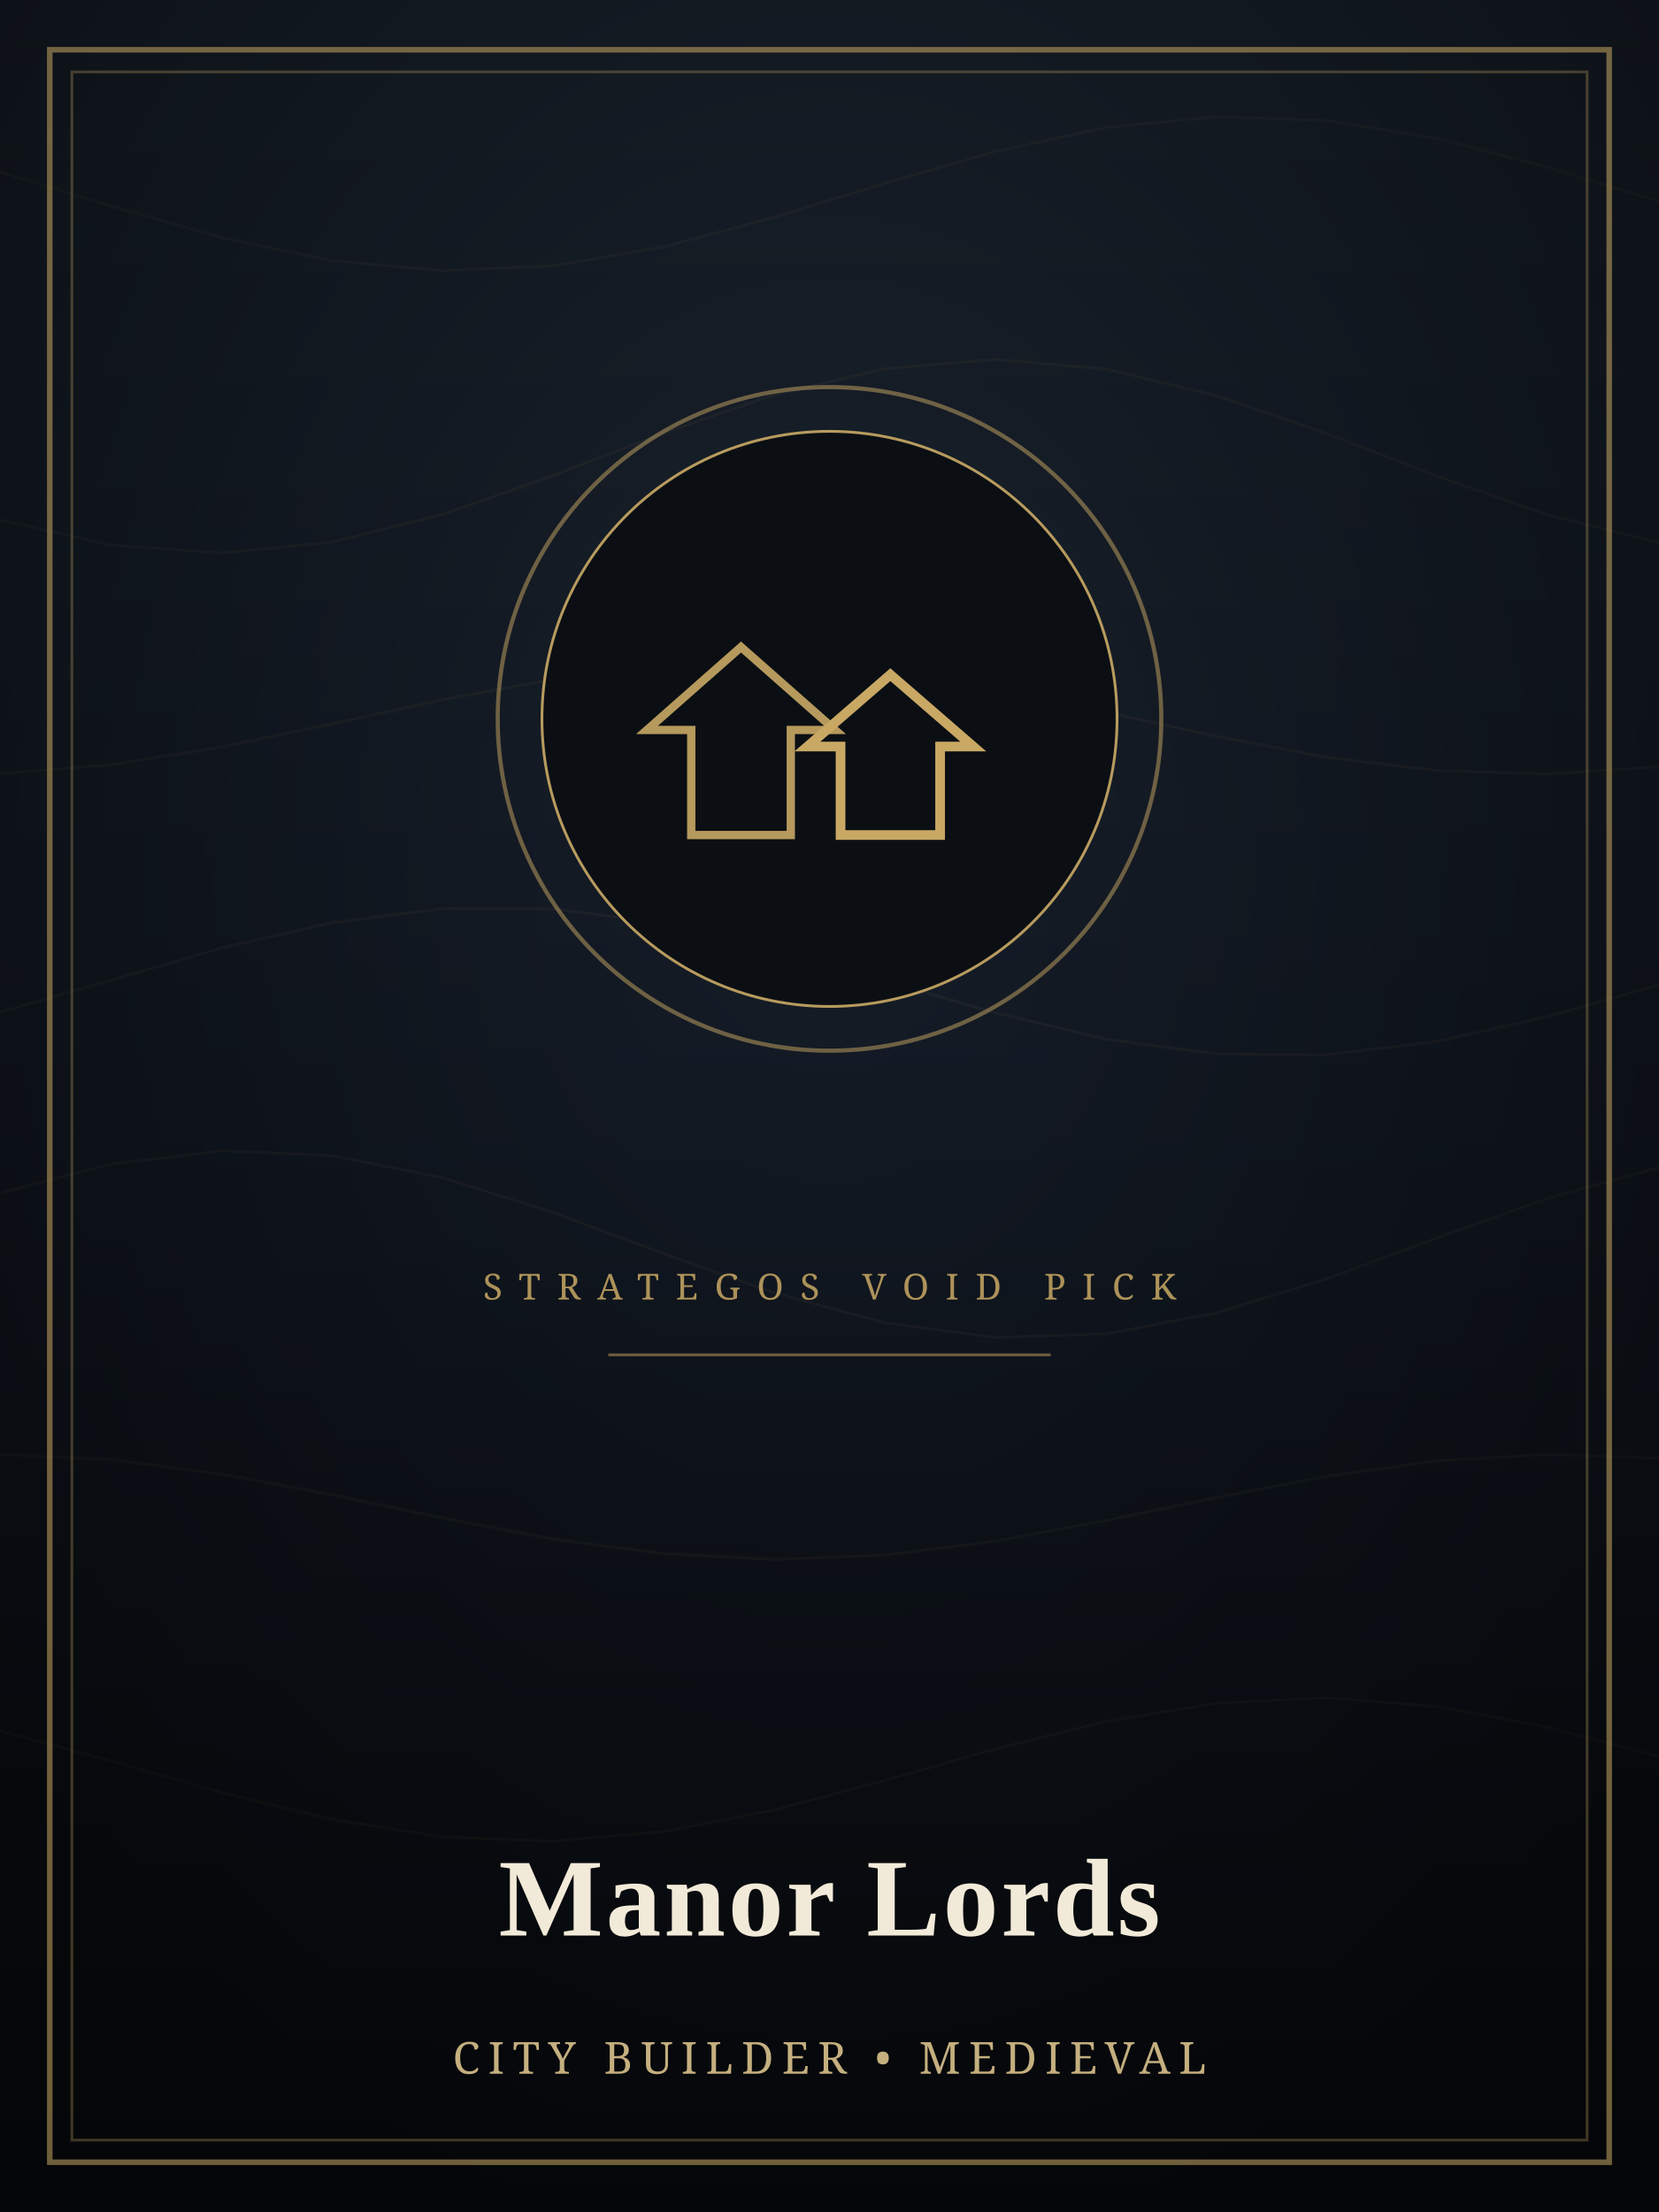
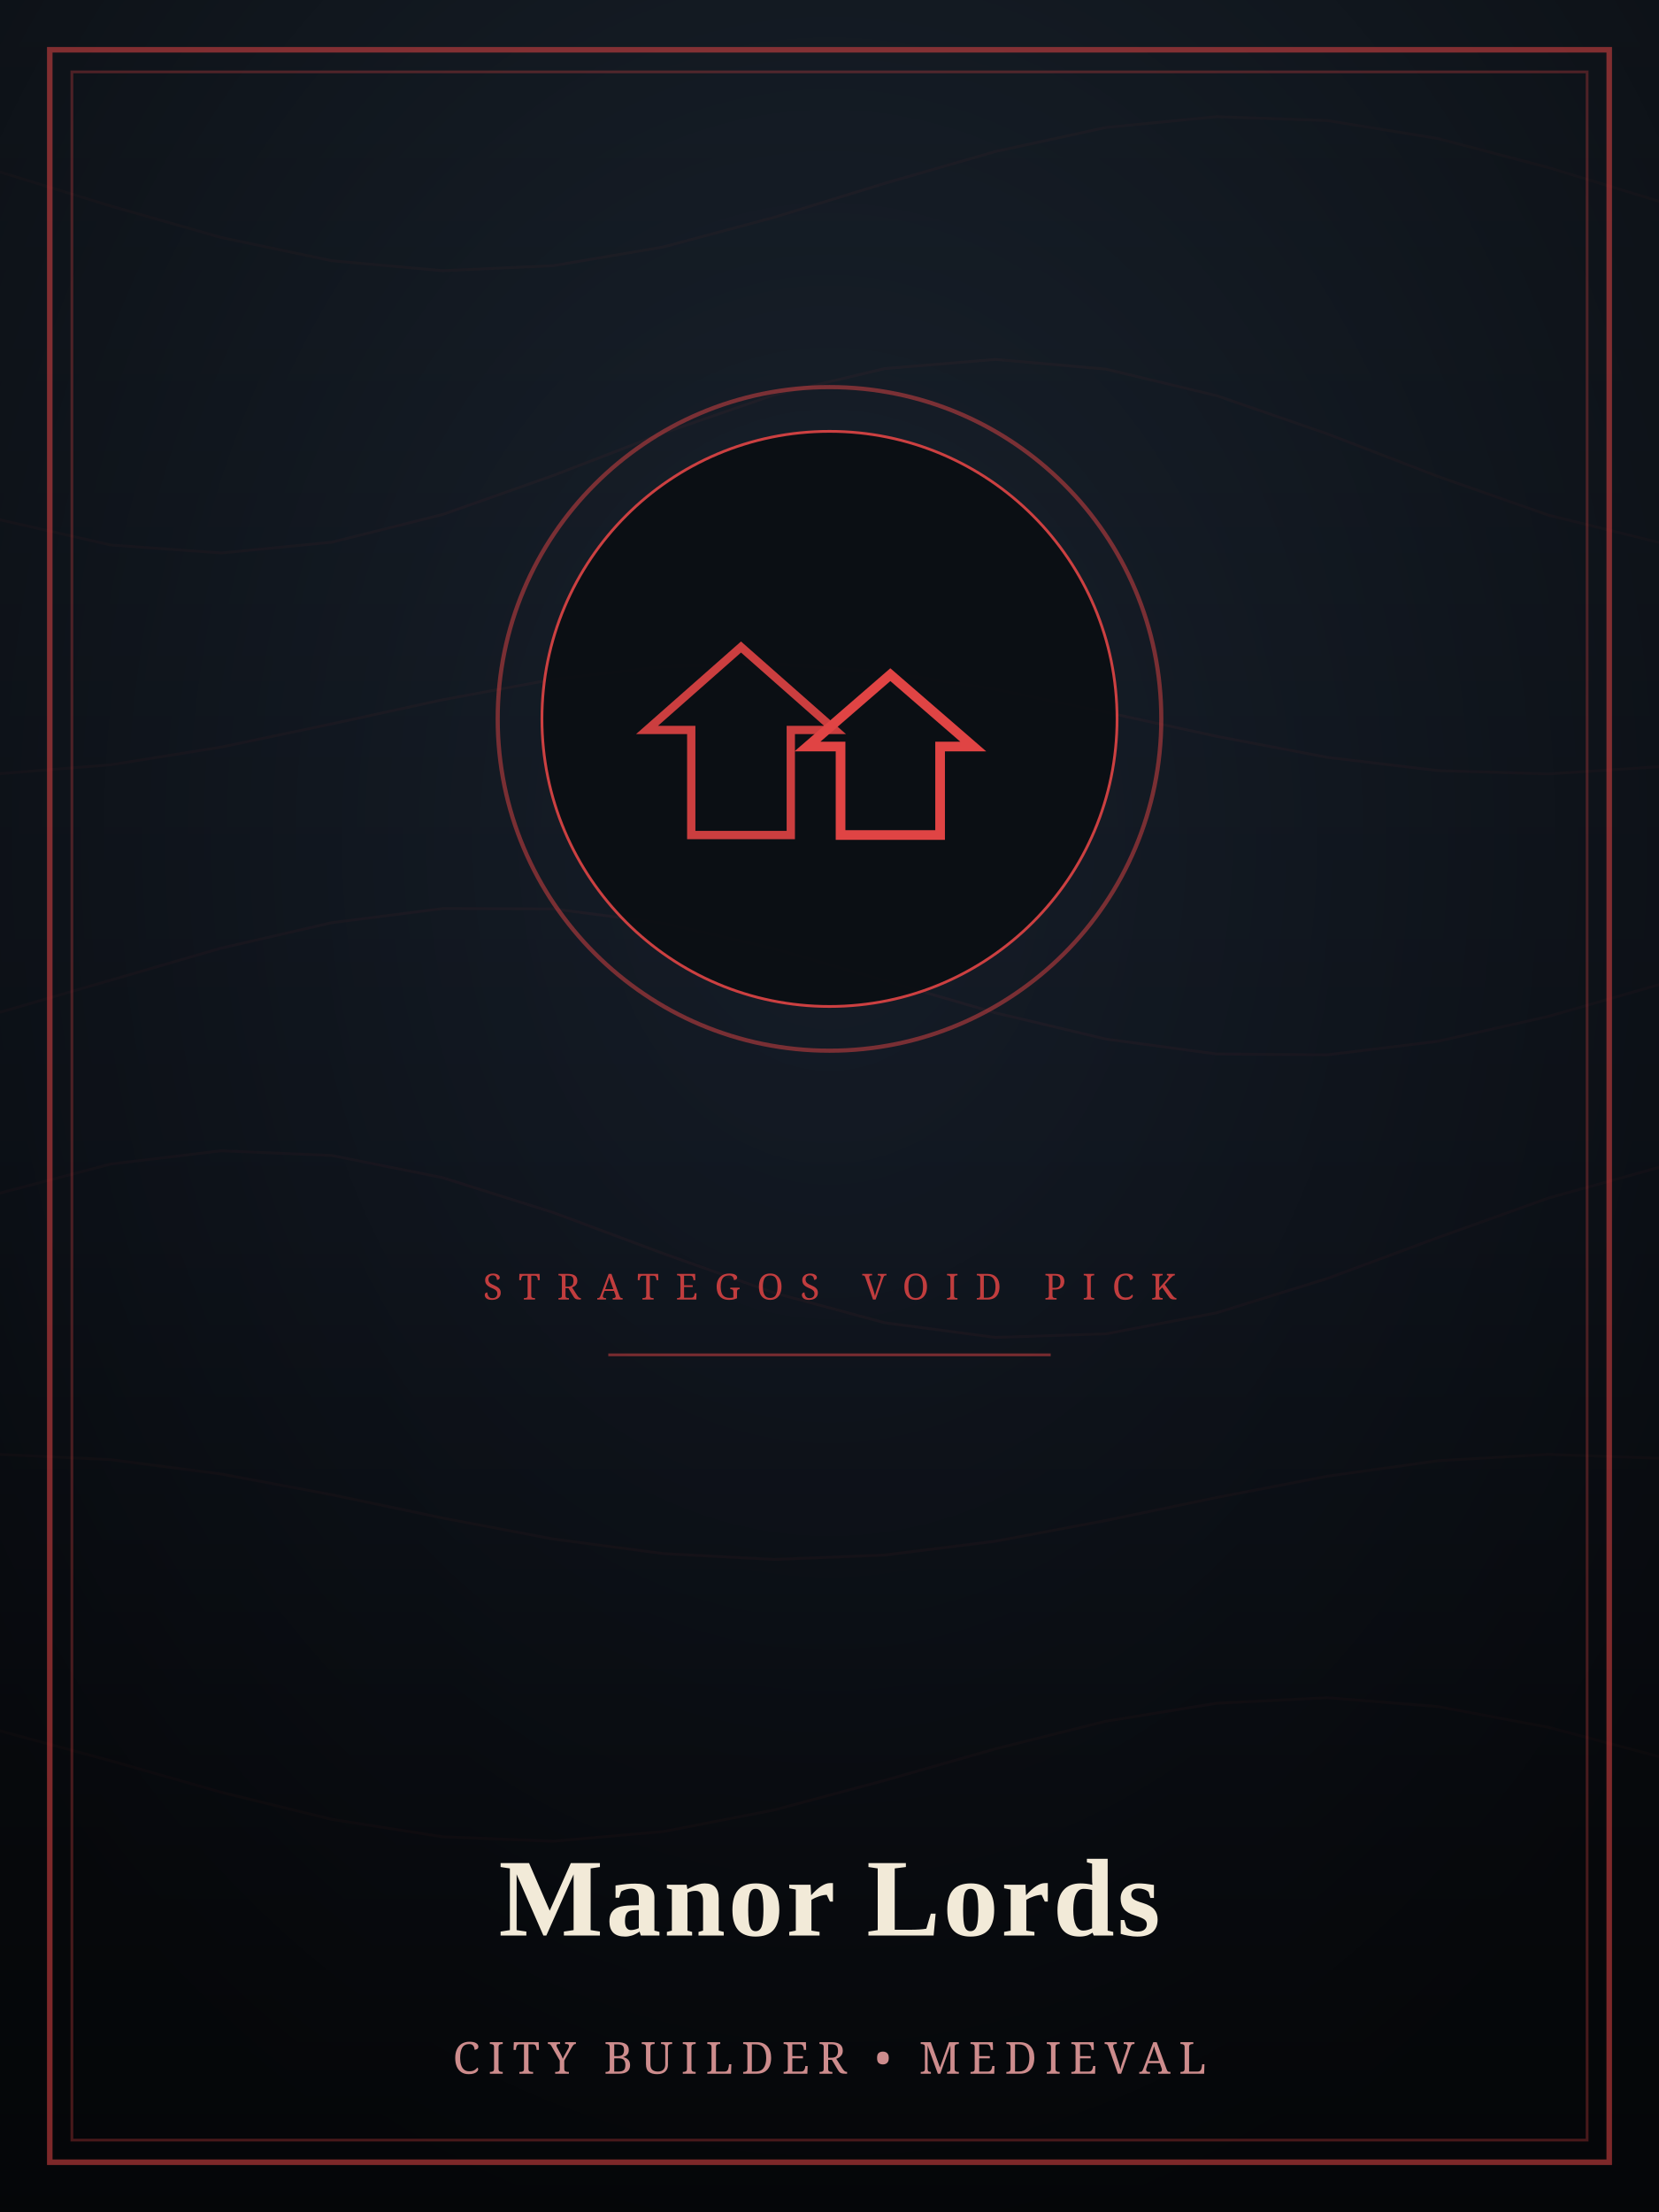
<svg xmlns="http://www.w3.org/2000/svg" width="600" height="800" viewBox="0 0 600 800">
  <defs>
    <linearGradient id="bg10" x1="0" y1="0" x2="0" y2="1">
      <stop offset="0%" stop-color="#1c2632" />
      <stop offset="55%" stop-color="#141b26" />
      <stop offset="100%" stop-color="#0a0d12" />
    </linearGradient>
    <radialGradient id="vg10" cx="50%" cy="38%" r="65%">
      <stop offset="0%" stop-color="#000000" stop-opacity="0" />
      <stop offset="100%" stop-color="#000000" stop-opacity="0.55" />
    </radialGradient>
  </defs>
  <rect width="600" height="800" fill="url(#bg10)" />
-   <path d="M -40,51.4 L 0,62.2 L 40,74.5 L 80,85.9 L 120,94.3 L 160,97.9 L 200,96.1 L 240,89.3 L 280,78.6 L 320,66.3 L 360,54.8 L 400,46.1 L 440,42.2 L 480,43.6 L 520,50.1 L 560,60.6 L 600,72.8 L 640,84.5" stroke="#c9a864" stroke-width="1" fill="none" opacity="0.06" />
-   <path d="M -40,174.4 L 0,188.0 L 40,197.1 L 80,200.0 L 120,196.1 L 160,186.1 L 200,172.0 L 240,156.6 L 280,142.8 L 320,133.3 L 360,130.0 L 400,133.5 L 440,143.1 L 480,156.9 L 520,172.3 L 560,186.3 L 600,196.2 L 640,200.0" stroke="#c9a864" stroke-width="1" fill="none" opacity="0.06" />
-   <path d="M -40,279.1 L 0,279.8 L 40,276.6 L 80,270.2 L 120,261.8 L 160,253.1 L 200,245.7 L 240,241.1 L 280,240.1 L 320,243.1 L 360,249.3 L 400,257.6 L 440,266.3 L 480,273.9 L 520,278.7 L 560,279.9 L 600,277.3 L 640,271.2" stroke="#c9a864" stroke-width="1" fill="none" opacity="0.06" />
-   <path d="M -40,375.6 L 0,366.1 L 40,354.5 L 80,342.9 L 120,333.7 L 160,328.6 L 200,328.7 L 240,333.9 L 280,343.1 L 320,354.7 L 360,366.3 L 400,375.8 L 440,381.2 L 480,381.5 L 520,376.6 L 560,367.6 L 600,356.1 L 640,344.4" stroke="#c9a864" stroke-width="1" fill="none" opacity="0.06" />
-   <path d="M -40,445.6 L 0,431.5 L 40,421.0 L 80,416.2 L 120,417.9 L 160,425.9 L 200,438.5 L 240,453.4 L 280,467.6 L 320,478.4 L 360,483.7 L 400,482.4 L 440,474.8 L 480,462.4 L 520,447.6 L 560,433.3 L 600,422.2 L 640,416.5" stroke="#c9a864" stroke-width="1" fill="none" opacity="0.06" />
-   <path d="M -40,527.8 L 0,526.0 L 40,527.9 L 80,533.1 L 120,540.6 L 160,549.0 L 200,556.6 L 240,561.9 L 280,564.0 L 320,562.4 L 360,557.4 L 400,549.9 L 440,541.6 L 480,533.9 L 520,528.3 L 560,526.0 L 600,527.4 L 640,532.2" stroke="#c9a864" stroke-width="1" fill="none" opacity="0.06" />
-   <path d="M -40,618.0 L 0,626.0 L 40,636.8 L 80,648.2 L 120,658.0 L 160,664.3 L 200,665.9 L 240,662.4 L 280,654.6 L 320,643.9 L 360,632.5 L 400,622.5 L 440,616.0 L 480,614.0 L 520,617.2 L 560,624.7 L 600,635.3 L 640,646.7" stroke="#c9a864" stroke-width="1" fill="none" opacity="0.06" />
+   <path d="M -40,51.4 L 0,62.2 L 40,74.5 L 80,85.9 L 120,94.3 L 160,97.9 L 200,96.1 L 240,89.3 L 280,78.6 L 320,66.3 L 360,54.8 L 400,46.1 L 440,42.2 L 480,43.6 L 520,50.1 L 560,60.6 L 600,72.8 L 640,84.5" stroke="#e04444" stroke-width="1" fill="none" opacity="0.06" />
+   <path d="M -40,174.4 L 0,188.0 L 40,197.1 L 80,200.0 L 120,196.1 L 160,186.1 L 200,172.0 L 240,156.6 L 280,142.8 L 320,133.3 L 360,130.0 L 400,133.5 L 440,143.1 L 480,156.9 L 520,172.3 L 560,186.3 L 600,196.2 L 640,200.0" stroke="#e04444" stroke-width="1" fill="none" opacity="0.06" />
+   <path d="M -40,279.1 L 0,279.8 L 40,276.6 L 80,270.2 L 120,261.8 L 160,253.1 L 200,245.7 L 240,241.1 L 280,240.1 L 320,243.1 L 360,249.3 L 400,257.6 L 440,266.3 L 480,273.9 L 520,278.7 L 560,279.9 L 600,277.3 L 640,271.2" stroke="#e04444" stroke-width="1" fill="none" opacity="0.06" />
+   <path d="M -40,375.6 L 0,366.1 L 40,354.5 L 80,342.9 L 120,333.7 L 160,328.6 L 200,328.7 L 240,333.9 L 280,343.1 L 320,354.7 L 360,366.3 L 400,375.8 L 440,381.2 L 480,381.5 L 520,376.6 L 560,367.6 L 600,356.1 L 640,344.4" stroke="#e04444" stroke-width="1" fill="none" opacity="0.06" />
+   <path d="M -40,445.6 L 0,431.5 L 40,421.0 L 80,416.2 L 120,417.9 L 160,425.9 L 200,438.5 L 240,453.4 L 280,467.6 L 320,478.4 L 360,483.7 L 400,482.4 L 440,474.8 L 480,462.4 L 520,447.6 L 560,433.3 L 600,422.2 L 640,416.5" stroke="#e04444" stroke-width="1" fill="none" opacity="0.06" />
+   <path d="M -40,527.8 L 0,526.0 L 40,527.9 L 80,533.1 L 120,540.6 L 160,549.0 L 200,556.6 L 240,561.9 L 280,564.0 L 320,562.4 L 360,557.4 L 400,549.9 L 440,541.6 L 480,533.9 L 520,528.3 L 560,526.0 L 600,527.4 L 640,532.2" stroke="#e04444" stroke-width="1" fill="none" opacity="0.06" />
+   <path d="M -40,618.0 L 0,626.0 L 40,636.8 L 80,648.2 L 120,658.0 L 160,664.3 L 200,665.9 L 240,662.4 L 280,654.6 L 320,643.9 L 360,632.5 L 400,622.5 L 440,616.0 L 480,614.0 L 520,617.2 L 560,624.7 L 600,635.3 L 640,646.7" stroke="#e04444" stroke-width="1" fill="none" opacity="0.06" />
  <rect width="600" height="800" fill="url(#vg10)" />
-   <rect x="18" y="18" width="564" height="764" fill="none" stroke="#c9a864" stroke-width="2" opacity="0.55" />
-   <rect x="26" y="26" width="548" height="748" fill="none" stroke="#c9a864" stroke-width="1" opacity="0.3" />
+   <rect x="18" y="18" width="564" height="764" fill="none" stroke="#e04444" stroke-width="2" opacity="0.55" />
+   <rect x="26" y="26" width="548" height="748" fill="none" stroke="#e04444" stroke-width="1" opacity="0.3" />
  <g transform="translate(300,260)">
-     <circle r="120" fill="none" stroke="#c9a864" stroke-width="1.5" opacity="0.5" />
-     <circle r="104" fill="#0a0d12" stroke="#c9a864" stroke-width="1" opacity="0.9" />
-     <path d="M -50,42 L -50,4 L -66,4 L -32,-26 L 2,4 L -14,4 L -14,42 Z" fill="none" stroke="#c9a864" stroke-width="3" opacity="0.9" />
-     <path d="M 4,42 L 4,10 L -8,10 L 22,-16 L 52,10 L 40,10 L 40,42 Z" fill="none" stroke="#c9a864" stroke-width="3.5" />
+     <circle r="120" fill="none" stroke="#e04444" stroke-width="1.5" opacity="0.5" />
+     <circle r="104" fill="#0a0d12" stroke="#e04444" stroke-width="1" opacity="0.9" />
+     <path d="M -50,42 L -50,4 L -66,4 L -32,-26 L 2,4 L -14,4 L -14,42 Z" fill="none" stroke="#e04444" stroke-width="3" opacity="0.9" />
+     <path d="M 4,42 L 4,10 L -8,10 L 22,-16 L 52,10 L 40,10 L 40,42 Z" fill="none" stroke="#e04444" stroke-width="3.5" />
  </g>
-   <text x="300" y="470" text-anchor="middle" font-family="Georgia, serif" font-size="13" letter-spacing="6" fill="#c9a864" opacity="0.85">STRATEGOS VOID PICK</text>
-   <line x1="220" y1="490" x2="380" y2="490" stroke="#c9a864" stroke-width="1" opacity="0.5" />
+   <text x="300" y="470" text-anchor="middle" font-family="Georgia, serif" font-size="13" letter-spacing="6" fill="#e04444" opacity="0.85">STRATEGOS VOID PICK</text>
+   <line x1="220" y1="490" x2="380" y2="490" stroke="#e04444" stroke-width="1" opacity="0.5" />
  <text x="300" y="700" text-anchor="middle" font-family="Georgia, 'Times New Roman', serif" font-size="40" font-weight="700" fill="#f2ead8" letter-spacing="1">Manor Lords</text>
-   <text x="300" y="750" text-anchor="middle" font-family="Georgia, serif" font-size="16" letter-spacing="3" fill="#e6cd93" opacity="0.85">CITY BUILDER • MEDIEVAL</text>
+   <text x="300" y="750" text-anchor="middle" font-family="Georgia, serif" font-size="16" letter-spacing="3" fill="#f0a3a3" opacity="0.85">CITY BUILDER • MEDIEVAL</text>
</svg>
